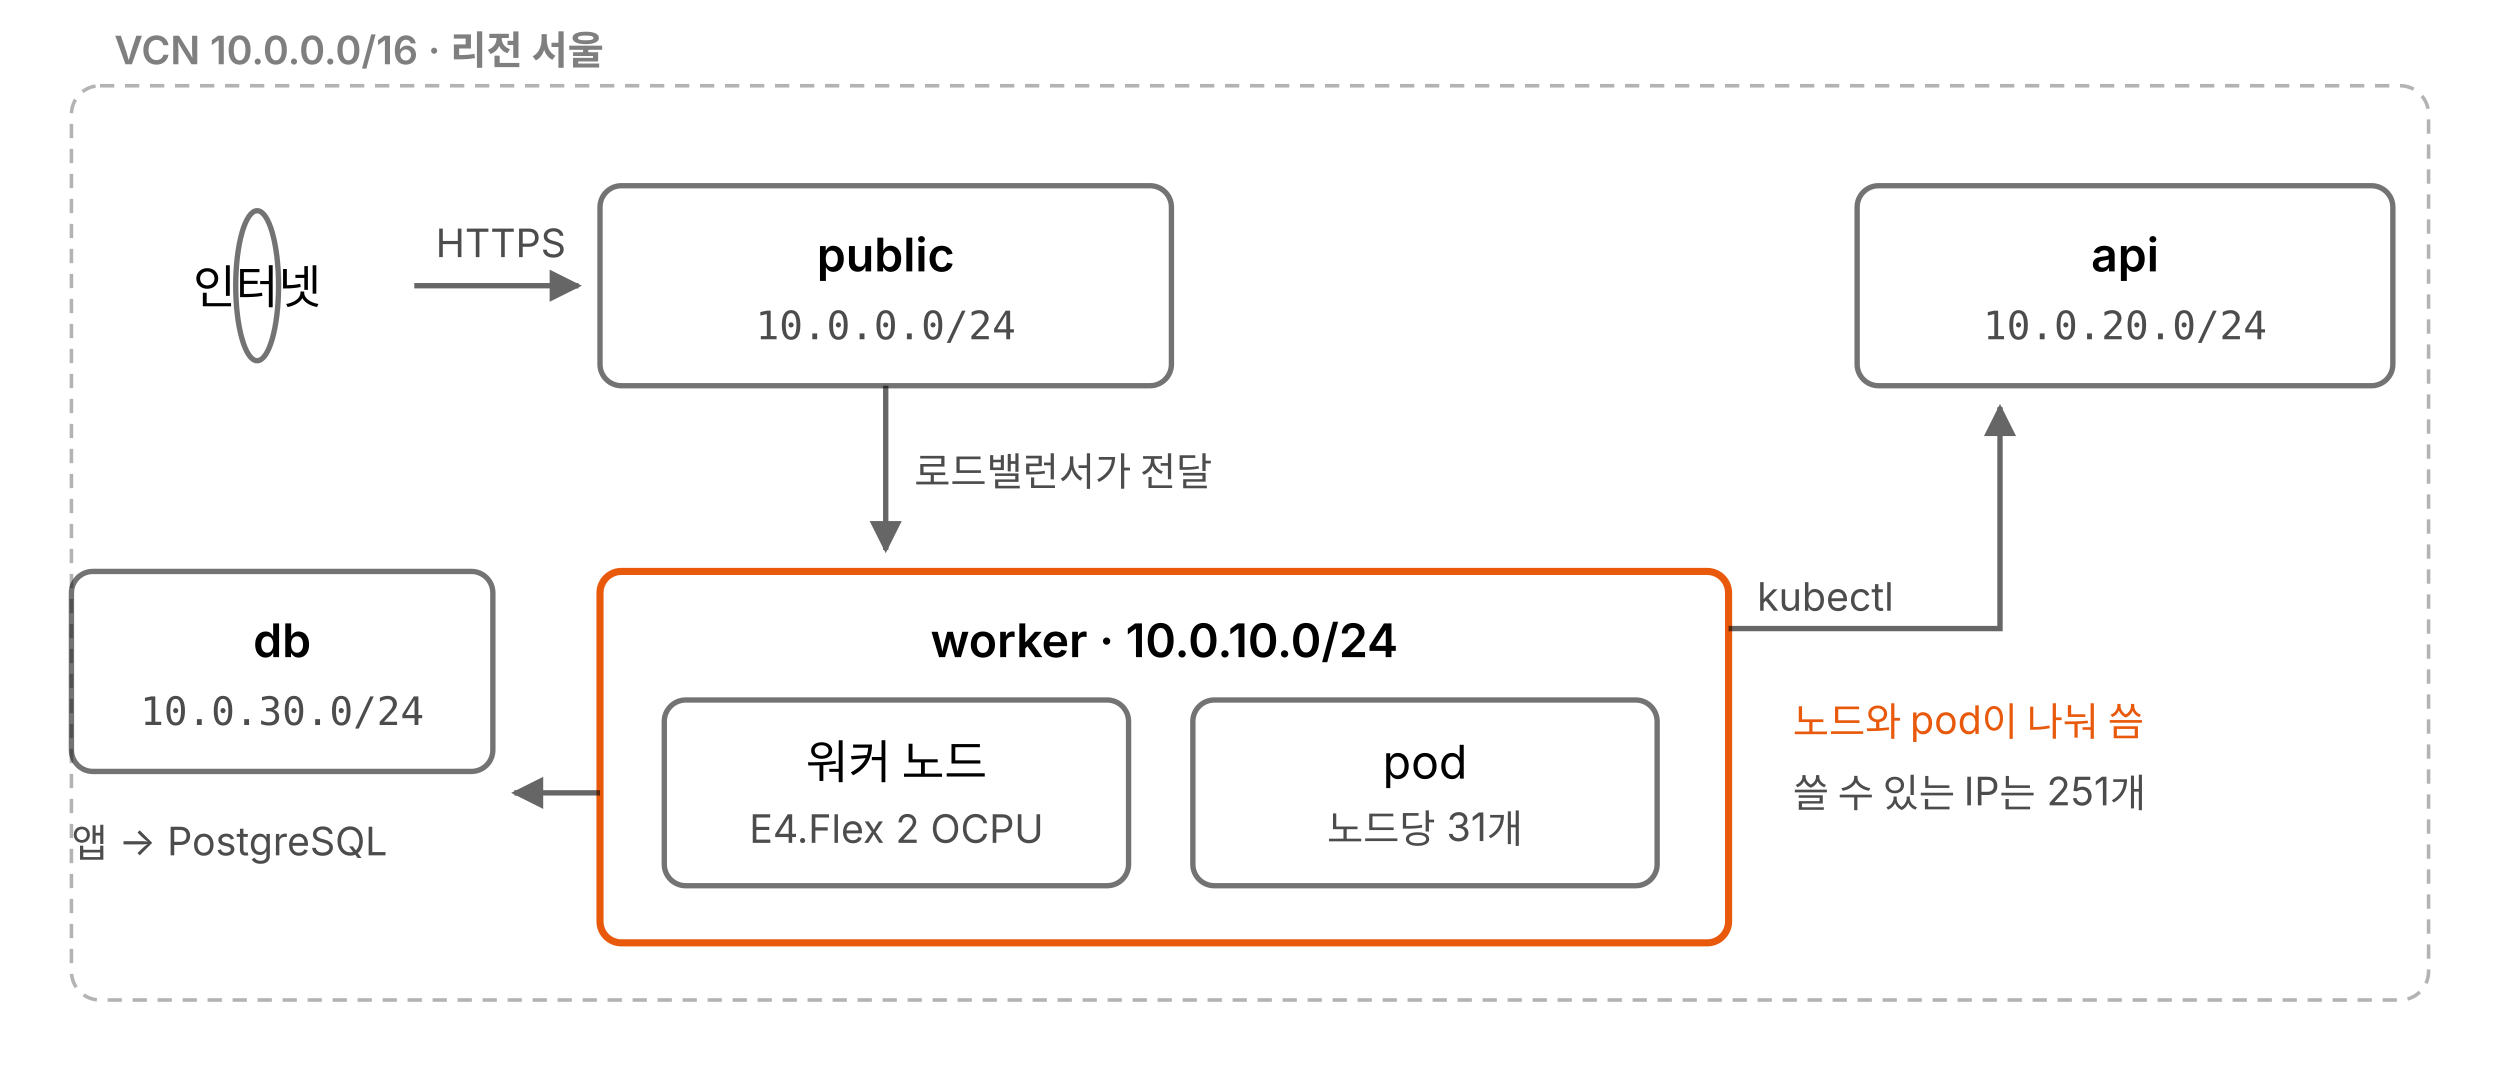
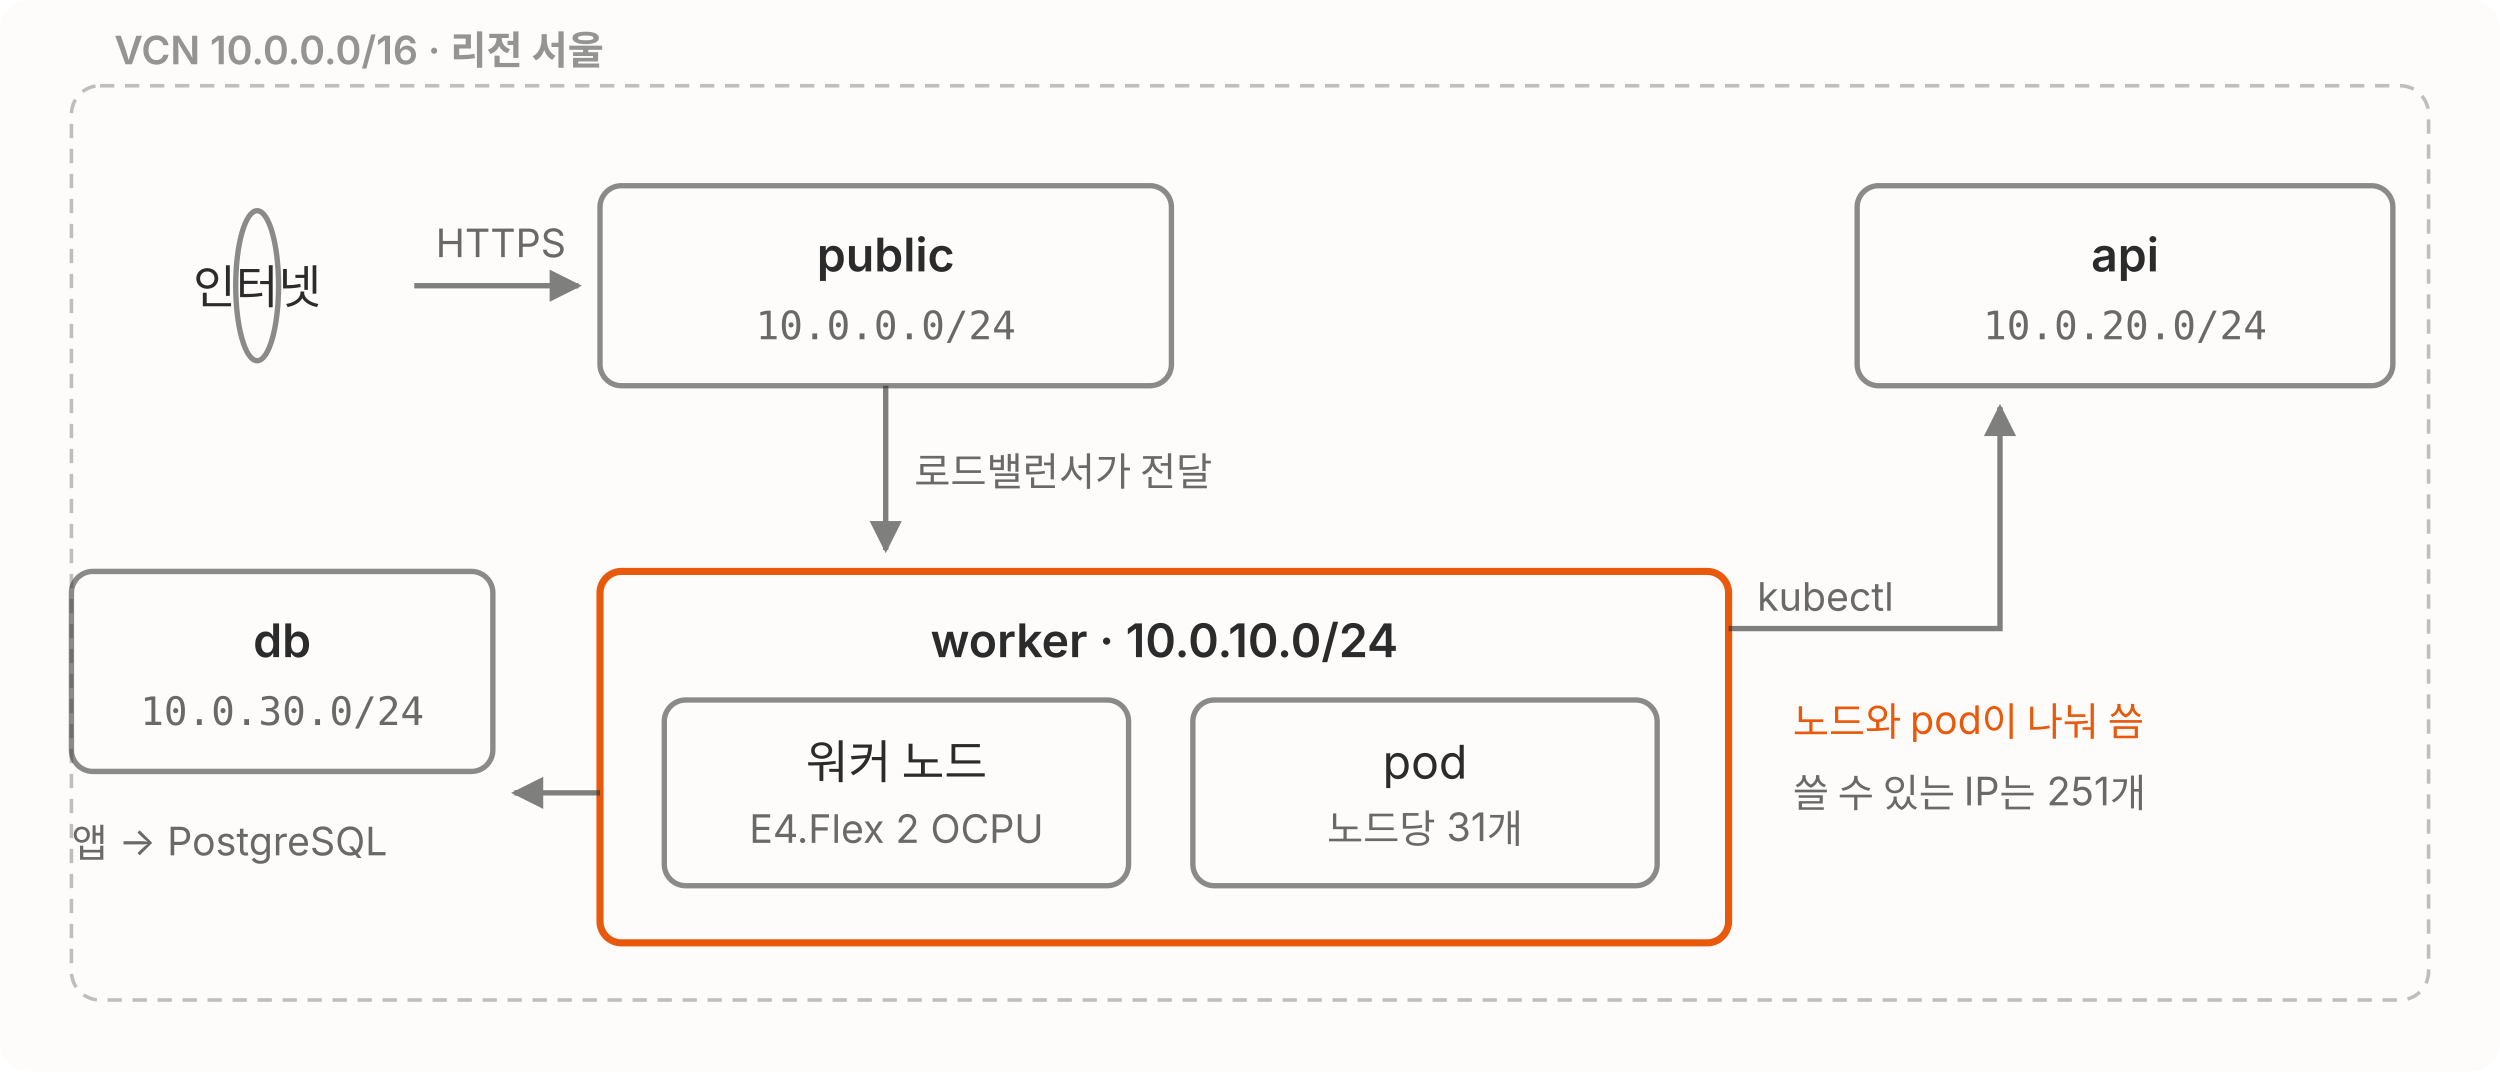
<svg xmlns="http://www.w3.org/2000/svg" viewBox="0 0 700 300" role="img" aria-label="dev 클러스터 네트워크: VCN 하나에 public·worker·api·db 서브넷을 두고, worker 서브넷에서 노드와 pod가 같은 IP 풀을 나눠 쓴다">
+   <rect x="0" y="0" width="700" height="300" rx="8" fill="#FDFCFA" />
  <style>
-     text { font-family: system-ui, -apple-system, sans-serif; fill: currentColor; }
+     text { font-family: system-ui, -apple-system, sans-serif; fill: #2b2b2b; }
    .name { font-size: 13px; font-weight: 600; }
    .plain { font-size: 13px; }
    .sub { font-size: 11px; opacity: .7; }
    .mono { font-size: 11px; font-family: ui-monospace, SFMono-Regular, Menlo, monospace; opacity: .7; }
    .edge-lbl { font-size: 11px; opacity: .7; }
-     .zone { fill: none; stroke: currentColor; stroke-width: 1; stroke-dasharray: 4 3; rx: 8; opacity: .3; }
+     .zone { fill: none; stroke: #2b2b2b; stroke-width: 1; stroke-dasharray: 4 3; rx: 8; opacity: .3; }
    .zone-lbl { font-size: 11px; font-weight: 600; opacity: .5; }
-     .box { fill: none; stroke: currentColor; stroke-width: 1.5; rx: 6; opacity: .55; }
+     .box { fill: none; stroke: #2b2b2b; stroke-width: 1.5; rx: 6; opacity: .55; }
    .box-hot { fill: none; stroke: #e8590c; stroke-width: 2; rx: 6; }
    .hot-txt { fill: #e8590c; font-size: 11px; }
-     .flow { stroke: currentColor; stroke-width: 1.5; fill: none; opacity: .6; }
+     .flow { stroke: #2b2b2b; stroke-width: 1.5; fill: none; opacity: .6; }
  </style>
  <defs>
    <marker id="n-ah" viewBox="0 0 10 10" refX="9" refY="5" markerWidth="6" markerHeight="6" orient="auto">
-       <path d="M0,0 L10,5 L0,10 z" fill="currentColor" />
+       <path d="M0,0 L10,5 L0,10 z" fill="#2b2b2b" />
    </marker>
  </defs>
  <rect x="20" y="24" width="660" height="256" class="zone" />
  <text x="32" y="18" class="zone-lbl">VCN 10.0.0.0/16 · 리전 서울</text>
  <ellipse cx="72" cy="80" rx="42" ry="21" class="box" />
  <text x="72" y="85" text-anchor="middle" class="plain">인터넷</text>
  <rect x="168" y="52" width="160" height="56" class="box" />
  <text x="248" y="76" text-anchor="middle" class="name">public</text>
  <text x="248" y="95" text-anchor="middle" class="mono">10.0.0.0/24</text>
  <rect x="168" y="160" width="316" height="104" class="box-hot" />
  <text x="326" y="184" text-anchor="middle" class="name">worker · 10.0.10.0/24</text>
  <rect x="186" y="196" width="130" height="52" class="box" />
  <text x="251" y="218" text-anchor="middle" class="plain">워커 노드</text>
  <text x="251" y="236" text-anchor="middle" class="sub">E4.Flex 2 OCPU</text>
  <rect x="334" y="196" width="130" height="52" class="box" />
  <text x="399" y="218" text-anchor="middle" class="plain">pod</text>
  <text x="399" y="236" text-anchor="middle" class="sub">노드당 31개</text>
  <text x="502" y="206" class="hot-txt">노드와 pod이 나눠 씀</text>
  <text x="502" y="226" class="sub">쓸 수 있는 IP는 251개</text>
  <rect x="520" y="52" width="150" height="56" class="box" />
  <text x="595" y="76" text-anchor="middle" class="name">api</text>
  <text x="595" y="95" text-anchor="middle" class="mono">10.0.20.0/24</text>
  <rect x="20" y="160" width="118" height="56" class="box" />
  <text x="79" y="184" text-anchor="middle" class="name">db</text>
  <text x="79" y="203" text-anchor="middle" class="mono">10.0.30.0/24</text>
  <path d="M116,80 L162,80" class="flow" marker-end="url(#n-ah)" />
  <path d="M248,108 L248,154" class="flow" marker-end="url(#n-ah)" />
  <path d="M168,222 L144,222" class="flow" marker-end="url(#n-ah)" />
  <path d="M484,176 L560,176 L560,114" class="flow" marker-end="url(#n-ah)" />
  <text x="122" y="72" class="edge-lbl">HTTPS</text>
  <text x="256" y="136" class="edge-lbl">로드밸런서가 전달</text>
  <text x="20" y="240" class="edge-lbl">앱 → PostgreSQL</text>
  <text x="492" y="171" class="edge-lbl">kubectl</text>
</svg>
